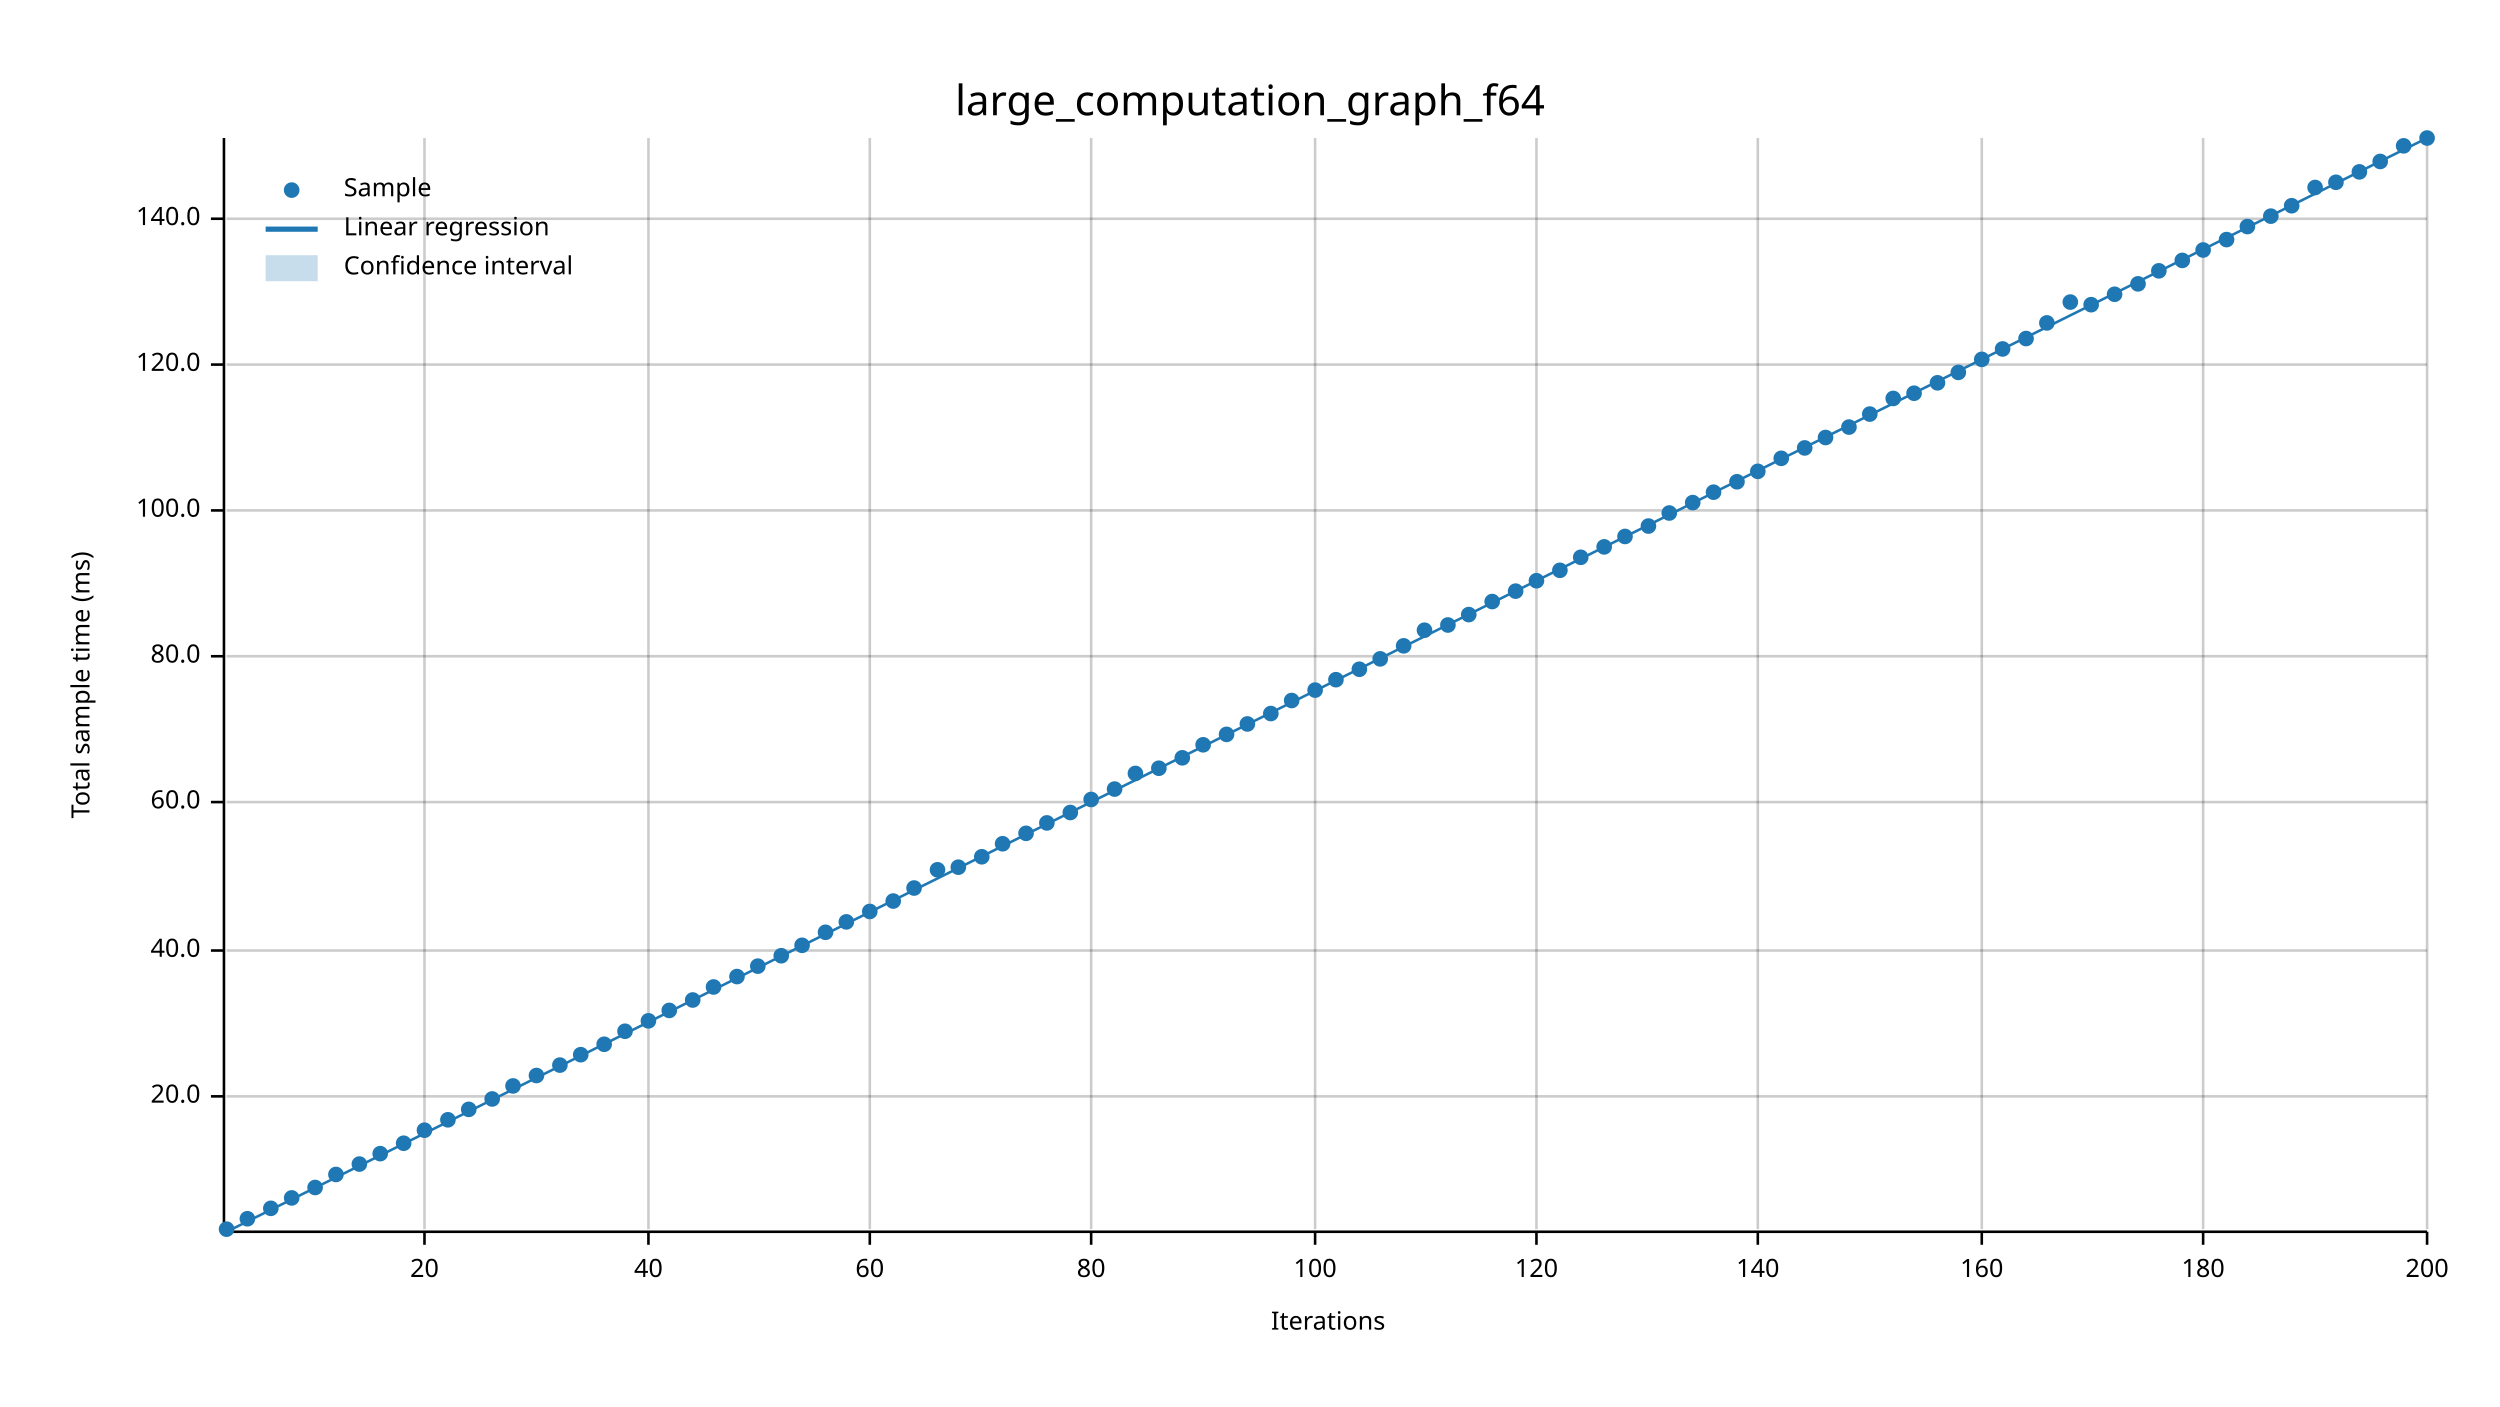
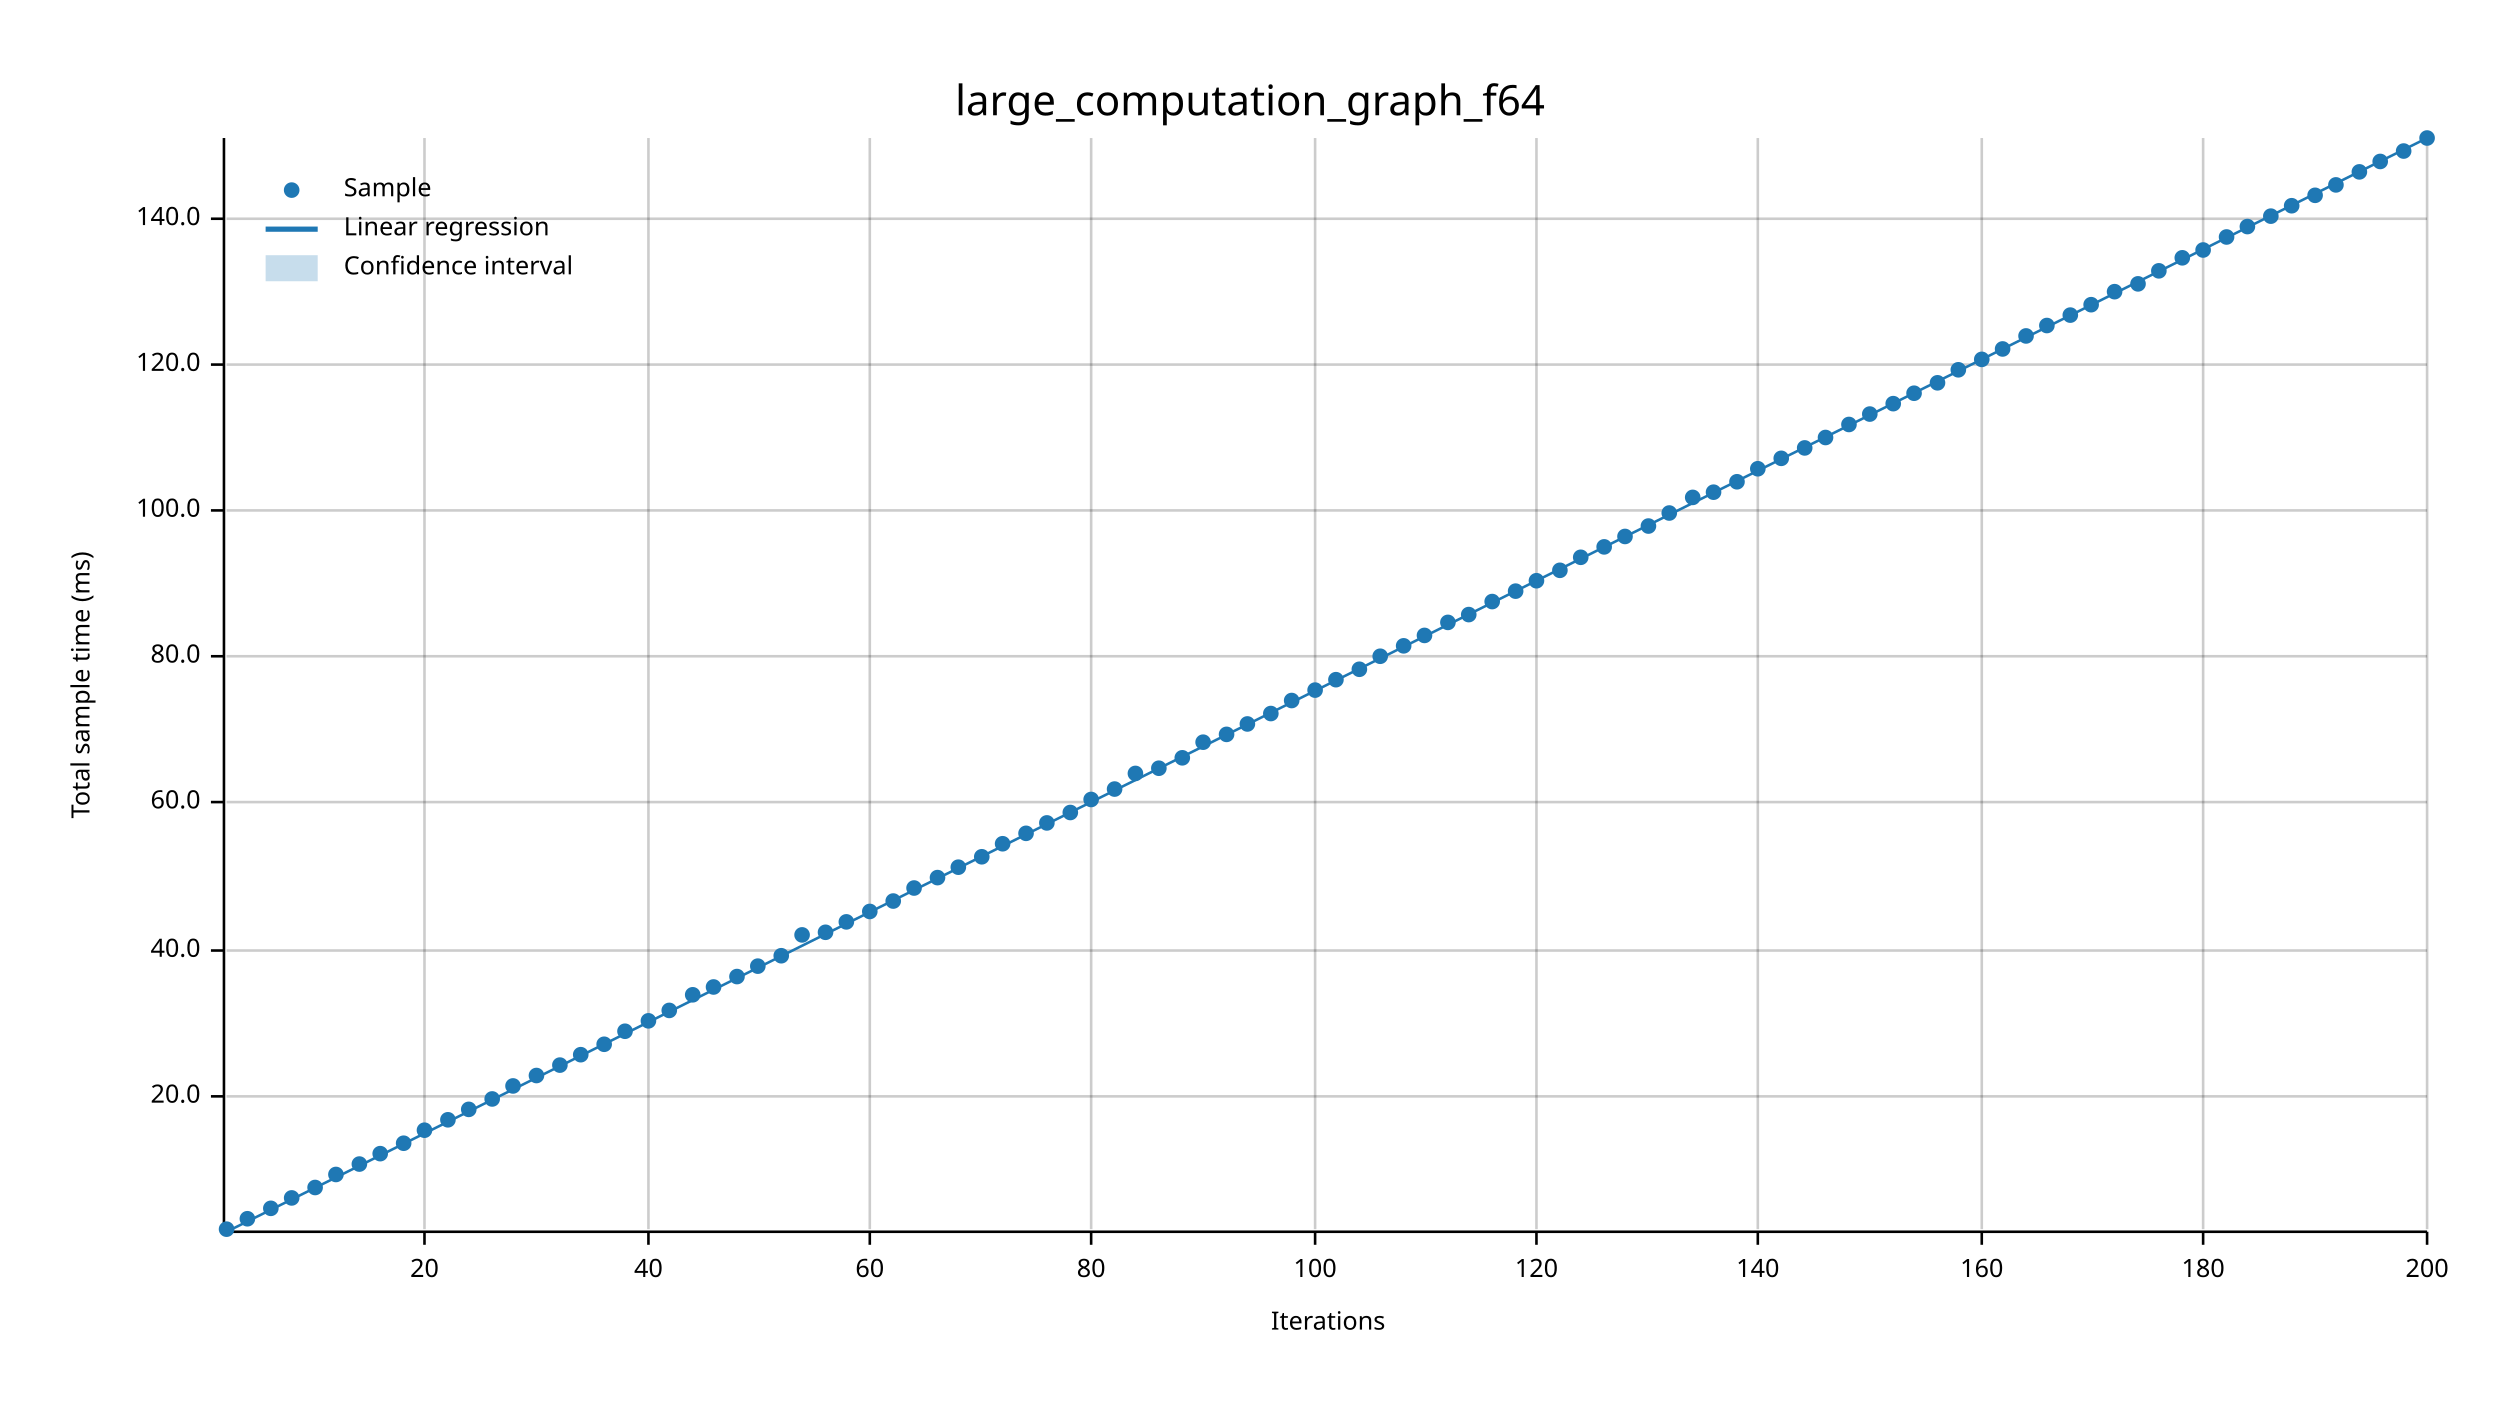
<svg xmlns="http://www.w3.org/2000/svg" width="960" height="540" viewBox="0 0 960 540">
  <text x="480" y="32" dy="0.76em" text-anchor="middle" font-family="sans-serif" font-size="16.129" opacity="1" fill="#000000">
large_computation_graph_f64
</text>
  <text x="27" y="263" dy="0.76em" text-anchor="middle" font-family="sans-serif" font-size="9.677" opacity="1" fill="#000000" transform="rotate(270, 27, 263)">
Total sample time (ms)
</text>
  <text x="510" y="513" dy="-0.5ex" text-anchor="middle" font-family="sans-serif" font-size="9.677" opacity="1" fill="#000000">
Iterations
</text>
  <line opacity="0.2" stroke="#000000" stroke-width="1" x1="163" y1="472" x2="163" y2="53" />
  <line opacity="0.2" stroke="#000000" stroke-width="1" x1="249" y1="472" x2="249" y2="53" />
  <line opacity="0.2" stroke="#000000" stroke-width="1" x1="334" y1="472" x2="334" y2="53" />
  <line opacity="0.2" stroke="#000000" stroke-width="1" x1="419" y1="472" x2="419" y2="53" />
  <line opacity="0.2" stroke="#000000" stroke-width="1" x1="505" y1="472" x2="505" y2="53" />
  <line opacity="0.2" stroke="#000000" stroke-width="1" x1="590" y1="472" x2="590" y2="53" />
  <line opacity="0.2" stroke="#000000" stroke-width="1" x1="675" y1="472" x2="675" y2="53" />
  <line opacity="0.2" stroke="#000000" stroke-width="1" x1="761" y1="472" x2="761" y2="53" />
  <line opacity="0.2" stroke="#000000" stroke-width="1" x1="846" y1="472" x2="846" y2="53" />
  <line opacity="0.2" stroke="#000000" stroke-width="1" x1="932" y1="472" x2="932" y2="53" />
  <line opacity="0.2" stroke="#000000" stroke-width="1" x1="87" y1="421" x2="932" y2="421" />
  <line opacity="0.2" stroke="#000000" stroke-width="1" x1="87" y1="365" x2="932" y2="365" />
  <line opacity="0.2" stroke="#000000" stroke-width="1" x1="87" y1="308" x2="932" y2="308" />
  <line opacity="0.2" stroke="#000000" stroke-width="1" x1="87" y1="252" x2="932" y2="252" />
  <line opacity="0.2" stroke="#000000" stroke-width="1" x1="87" y1="196" x2="932" y2="196" />
  <line opacity="0.2" stroke="#000000" stroke-width="1" x1="87" y1="140" x2="932" y2="140" />
  <line opacity="0.2" stroke="#000000" stroke-width="1" x1="87" y1="84" x2="932" y2="84" />
  <polyline fill="none" opacity="1" stroke="#000000" stroke-width="1" points="86,53 86,472 " />
  <text x="77" y="421" dy="0.5ex" text-anchor="end" font-family="sans-serif" font-size="9.677" opacity="1" fill="#000000">
20.0
</text>
  <polyline fill="none" opacity="1" stroke="#000000" stroke-width="1" points="81,421 86,421 " />
  <text x="77" y="365" dy="0.5ex" text-anchor="end" font-family="sans-serif" font-size="9.677" opacity="1" fill="#000000">
40.0
</text>
  <polyline fill="none" opacity="1" stroke="#000000" stroke-width="1" points="81,365 86,365 " />
  <text x="77" y="308" dy="0.5ex" text-anchor="end" font-family="sans-serif" font-size="9.677" opacity="1" fill="#000000">
60.0
</text>
  <polyline fill="none" opacity="1" stroke="#000000" stroke-width="1" points="81,308 86,308 " />
  <text x="77" y="252" dy="0.5ex" text-anchor="end" font-family="sans-serif" font-size="9.677" opacity="1" fill="#000000">
80.0
</text>
  <polyline fill="none" opacity="1" stroke="#000000" stroke-width="1" points="81,252 86,252 " />
  <text x="77" y="196" dy="0.5ex" text-anchor="end" font-family="sans-serif" font-size="9.677" opacity="1" fill="#000000">
100.0
</text>
  <polyline fill="none" opacity="1" stroke="#000000" stroke-width="1" points="81,196 86,196 " />
  <text x="77" y="140" dy="0.5ex" text-anchor="end" font-family="sans-serif" font-size="9.677" opacity="1" fill="#000000">
120.0
</text>
  <polyline fill="none" opacity="1" stroke="#000000" stroke-width="1" points="81,140 86,140 " />
  <text x="77" y="84" dy="0.5ex" text-anchor="end" font-family="sans-serif" font-size="9.677" opacity="1" fill="#000000">
140.0
</text>
  <polyline fill="none" opacity="1" stroke="#000000" stroke-width="1" points="81,84 86,84 " />
  <polyline fill="none" opacity="1" stroke="#000000" stroke-width="1" points="87,473 932,473 " />
  <text x="163" y="483" dy="0.76em" text-anchor="middle" font-family="sans-serif" font-size="9.677" opacity="1" fill="#000000">
20
</text>
  <polyline fill="none" opacity="1" stroke="#000000" stroke-width="1" points="163,473 163,478 " />
  <text x="249" y="483" dy="0.76em" text-anchor="middle" font-family="sans-serif" font-size="9.677" opacity="1" fill="#000000">
40
</text>
  <polyline fill="none" opacity="1" stroke="#000000" stroke-width="1" points="249,473 249,478 " />
  <text x="334" y="483" dy="0.76em" text-anchor="middle" font-family="sans-serif" font-size="9.677" opacity="1" fill="#000000">
60
</text>
  <polyline fill="none" opacity="1" stroke="#000000" stroke-width="1" points="334,473 334,478 " />
  <text x="419" y="483" dy="0.76em" text-anchor="middle" font-family="sans-serif" font-size="9.677" opacity="1" fill="#000000">
80
</text>
  <polyline fill="none" opacity="1" stroke="#000000" stroke-width="1" points="419,473 419,478 " />
  <text x="505" y="483" dy="0.76em" text-anchor="middle" font-family="sans-serif" font-size="9.677" opacity="1" fill="#000000">
100
</text>
  <polyline fill="none" opacity="1" stroke="#000000" stroke-width="1" points="505,473 505,478 " />
  <text x="590" y="483" dy="0.76em" text-anchor="middle" font-family="sans-serif" font-size="9.677" opacity="1" fill="#000000">
120
</text>
  <polyline fill="none" opacity="1" stroke="#000000" stroke-width="1" points="590,473 590,478 " />
  <text x="675" y="483" dy="0.76em" text-anchor="middle" font-family="sans-serif" font-size="9.677" opacity="1" fill="#000000">
140
</text>
  <polyline fill="none" opacity="1" stroke="#000000" stroke-width="1" points="675,473 675,478 " />
  <text x="761" y="483" dy="0.76em" text-anchor="middle" font-family="sans-serif" font-size="9.677" opacity="1" fill="#000000">
160
</text>
  <polyline fill="none" opacity="1" stroke="#000000" stroke-width="1" points="761,473 761,478 " />
  <text x="846" y="483" dy="0.76em" text-anchor="middle" font-family="sans-serif" font-size="9.677" opacity="1" fill="#000000">
180
</text>
  <polyline fill="none" opacity="1" stroke="#000000" stroke-width="1" points="846,473 846,478 " />
  <text x="932" y="483" dy="0.76em" text-anchor="middle" font-family="sans-serif" font-size="9.677" opacity="1" fill="#000000">
200
</text>
  <polyline fill="none" opacity="1" stroke="#000000" stroke-width="1" points="932,473 932,478 " />
  <circle cx="87" cy="472" r="3" opacity="1" fill="#1F78B4" stroke="none" stroke-width="1" />
  <circle cx="95" cy="468" r="3" opacity="1" fill="#1F78B4" stroke="none" stroke-width="1" />
  <circle cx="104" cy="464" r="3" opacity="1" fill="#1F78B4" stroke="none" stroke-width="1" />
  <circle cx="112" cy="460" r="3" opacity="1" fill="#1F78B4" stroke="none" stroke-width="1" />
  <circle cx="121" cy="456" r="3" opacity="1" fill="#1F78B4" stroke="none" stroke-width="1" />
  <circle cx="129" cy="451" r="3" opacity="1" fill="#1F78B4" stroke="none" stroke-width="1" />
  <circle cx="138" cy="447" r="3" opacity="1" fill="#1F78B4" stroke="none" stroke-width="1" />
  <circle cx="146" cy="443" r="3" opacity="1" fill="#1F78B4" stroke="none" stroke-width="1" />
  <circle cx="155" cy="439" r="3" opacity="1" fill="#1F78B4" stroke="none" stroke-width="1" />
  <circle cx="163" cy="434" r="3" opacity="1" fill="#1F78B4" stroke="none" stroke-width="1" />
  <circle cx="172" cy="430" r="3" opacity="1" fill="#1F78B4" stroke="none" stroke-width="1" />
  <circle cx="180" cy="426" r="3" opacity="1" fill="#1F78B4" stroke="none" stroke-width="1" />
  <circle cx="189" cy="422" r="3" opacity="1" fill="#1F78B4" stroke="none" stroke-width="1" />
  <circle cx="197" cy="417" r="3" opacity="1" fill="#1F78B4" stroke="none" stroke-width="1" />
  <circle cx="206" cy="413" r="3" opacity="1" fill="#1F78B4" stroke="none" stroke-width="1" />
  <circle cx="215" cy="409" r="3" opacity="1" fill="#1F78B4" stroke="none" stroke-width="1" />
  <circle cx="223" cy="405" r="3" opacity="1" fill="#1F78B4" stroke="none" stroke-width="1" />
  <circle cx="232" cy="401" r="3" opacity="1" fill="#1F78B4" stroke="none" stroke-width="1" />
  <circle cx="240" cy="396" r="3" opacity="1" fill="#1F78B4" stroke="none" stroke-width="1" />
  <circle cx="249" cy="392" r="3" opacity="1" fill="#1F78B4" stroke="none" stroke-width="1" />
  <circle cx="257" cy="388" r="3" opacity="1" fill="#1F78B4" stroke="none" stroke-width="1" />
-   <circle cx="266" cy="384" r="3" opacity="1" fill="#1F78B4" stroke="none" stroke-width="1" />
+   <circle cx="266" cy="382" r="3" opacity="1" fill="#1F78B4" stroke="none" stroke-width="1" />
  <circle cx="274" cy="379" r="3" opacity="1" fill="#1F78B4" stroke="none" stroke-width="1" />
  <circle cx="283" cy="375" r="3" opacity="1" fill="#1F78B4" stroke="none" stroke-width="1" />
  <circle cx="291" cy="371" r="3" opacity="1" fill="#1F78B4" stroke="none" stroke-width="1" />
  <circle cx="300" cy="367" r="3" opacity="1" fill="#1F78B4" stroke="none" stroke-width="1" />
-   <circle cx="308" cy="363" r="3" opacity="1" fill="#1F78B4" stroke="none" stroke-width="1" />
+   <circle cx="308" cy="359" r="3" opacity="1" fill="#1F78B4" stroke="none" stroke-width="1" />
  <circle cx="317" cy="358" r="3" opacity="1" fill="#1F78B4" stroke="none" stroke-width="1" />
  <circle cx="325" cy="354" r="3" opacity="1" fill="#1F78B4" stroke="none" stroke-width="1" />
  <circle cx="334" cy="350" r="3" opacity="1" fill="#1F78B4" stroke="none" stroke-width="1" />
  <circle cx="343" cy="346" r="3" opacity="1" fill="#1F78B4" stroke="none" stroke-width="1" />
  <circle cx="351" cy="341" r="3" opacity="1" fill="#1F78B4" stroke="none" stroke-width="1" />
-   <circle cx="360" cy="334" r="3" opacity="1" fill="#1F78B4" stroke="none" stroke-width="1" />
+   <circle cx="360" cy="337" r="3" opacity="1" fill="#1F78B4" stroke="none" stroke-width="1" />
  <circle cx="368" cy="333" r="3" opacity="1" fill="#1F78B4" stroke="none" stroke-width="1" />
  <circle cx="377" cy="329" r="3" opacity="1" fill="#1F78B4" stroke="none" stroke-width="1" />
  <circle cx="385" cy="324" r="3" opacity="1" fill="#1F78B4" stroke="none" stroke-width="1" />
  <circle cx="394" cy="320" r="3" opacity="1" fill="#1F78B4" stroke="none" stroke-width="1" />
  <circle cx="402" cy="316" r="3" opacity="1" fill="#1F78B4" stroke="none" stroke-width="1" />
  <circle cx="411" cy="312" r="3" opacity="1" fill="#1F78B4" stroke="none" stroke-width="1" />
  <circle cx="419" cy="307" r="3" opacity="1" fill="#1F78B4" stroke="none" stroke-width="1" />
  <circle cx="428" cy="303" r="3" opacity="1" fill="#1F78B4" stroke="none" stroke-width="1" />
  <circle cx="436" cy="297" r="3" opacity="1" fill="#1F78B4" stroke="none" stroke-width="1" />
  <circle cx="445" cy="295" r="3" opacity="1" fill="#1F78B4" stroke="none" stroke-width="1" />
  <circle cx="454" cy="291" r="3" opacity="1" fill="#1F78B4" stroke="none" stroke-width="1" />
-   <circle cx="462" cy="286" r="3" opacity="1" fill="#1F78B4" stroke="none" stroke-width="1" />
+   <circle cx="462" cy="285" r="3" opacity="1" fill="#1F78B4" stroke="none" stroke-width="1" />
  <circle cx="471" cy="282" r="3" opacity="1" fill="#1F78B4" stroke="none" stroke-width="1" />
  <circle cx="479" cy="278" r="3" opacity="1" fill="#1F78B4" stroke="none" stroke-width="1" />
  <circle cx="488" cy="274" r="3" opacity="1" fill="#1F78B4" stroke="none" stroke-width="1" />
  <circle cx="496" cy="269" r="3" opacity="1" fill="#1F78B4" stroke="none" stroke-width="1" />
  <circle cx="505" cy="265" r="3" opacity="1" fill="#1F78B4" stroke="none" stroke-width="1" />
  <circle cx="513" cy="261" r="3" opacity="1" fill="#1F78B4" stroke="none" stroke-width="1" />
  <circle cx="522" cy="257" r="3" opacity="1" fill="#1F78B4" stroke="none" stroke-width="1" />
-   <circle cx="530" cy="253" r="3" opacity="1" fill="#1F78B4" stroke="none" stroke-width="1" />
+   <circle cx="530" cy="252" r="3" opacity="1" fill="#1F78B4" stroke="none" stroke-width="1" />
  <circle cx="539" cy="248" r="3" opacity="1" fill="#1F78B4" stroke="none" stroke-width="1" />
-   <circle cx="547" cy="242" r="3" opacity="1" fill="#1F78B4" stroke="none" stroke-width="1" />
-   <circle cx="556" cy="240" r="3" opacity="1" fill="#1F78B4" stroke="none" stroke-width="1" />
+   <circle cx="547" cy="244" r="3" opacity="1" fill="#1F78B4" stroke="none" stroke-width="1" />
+   <circle cx="556" cy="239" r="3" opacity="1" fill="#1F78B4" stroke="none" stroke-width="1" />
  <circle cx="564" cy="236" r="3" opacity="1" fill="#1F78B4" stroke="none" stroke-width="1" />
  <circle cx="573" cy="231" r="3" opacity="1" fill="#1F78B4" stroke="none" stroke-width="1" />
  <circle cx="582" cy="227" r="3" opacity="1" fill="#1F78B4" stroke="none" stroke-width="1" />
  <circle cx="590" cy="223" r="3" opacity="1" fill="#1F78B4" stroke="none" stroke-width="1" />
  <circle cx="599" cy="219" r="3" opacity="1" fill="#1F78B4" stroke="none" stroke-width="1" />
  <circle cx="607" cy="214" r="3" opacity="1" fill="#1F78B4" stroke="none" stroke-width="1" />
  <circle cx="616" cy="210" r="3" opacity="1" fill="#1F78B4" stroke="none" stroke-width="1" />
  <circle cx="624" cy="206" r="3" opacity="1" fill="#1F78B4" stroke="none" stroke-width="1" />
  <circle cx="633" cy="202" r="3" opacity="1" fill="#1F78B4" stroke="none" stroke-width="1" />
  <circle cx="641" cy="197" r="3" opacity="1" fill="#1F78B4" stroke="none" stroke-width="1" />
-   <circle cx="650" cy="193" r="3" opacity="1" fill="#1F78B4" stroke="none" stroke-width="1" />
+   <circle cx="650" cy="191" r="3" opacity="1" fill="#1F78B4" stroke="none" stroke-width="1" />
  <circle cx="658" cy="189" r="3" opacity="1" fill="#1F78B4" stroke="none" stroke-width="1" />
  <circle cx="667" cy="185" r="3" opacity="1" fill="#1F78B4" stroke="none" stroke-width="1" />
-   <circle cx="675" cy="181" r="3" opacity="1" fill="#1F78B4" stroke="none" stroke-width="1" />
+   <circle cx="675" cy="180" r="3" opacity="1" fill="#1F78B4" stroke="none" stroke-width="1" />
  <circle cx="684" cy="176" r="3" opacity="1" fill="#1F78B4" stroke="none" stroke-width="1" />
  <circle cx="693" cy="172" r="3" opacity="1" fill="#1F78B4" stroke="none" stroke-width="1" />
  <circle cx="701" cy="168" r="3" opacity="1" fill="#1F78B4" stroke="none" stroke-width="1" />
-   <circle cx="710" cy="164" r="3" opacity="1" fill="#1F78B4" stroke="none" stroke-width="1" />
+   <circle cx="710" cy="163" r="3" opacity="1" fill="#1F78B4" stroke="none" stroke-width="1" />
  <circle cx="718" cy="159" r="3" opacity="1" fill="#1F78B4" stroke="none" stroke-width="1" />
-   <circle cx="727" cy="153" r="3" opacity="1" fill="#1F78B4" stroke="none" stroke-width="1" />
+   <circle cx="727" cy="155" r="3" opacity="1" fill="#1F78B4" stroke="none" stroke-width="1" />
  <circle cx="735" cy="151" r="3" opacity="1" fill="#1F78B4" stroke="none" stroke-width="1" />
  <circle cx="744" cy="147" r="3" opacity="1" fill="#1F78B4" stroke="none" stroke-width="1" />
-   <circle cx="752" cy="143" r="3" opacity="1" fill="#1F78B4" stroke="none" stroke-width="1" />
+   <circle cx="752" cy="142" r="3" opacity="1" fill="#1F78B4" stroke="none" stroke-width="1" />
  <circle cx="761" cy="138" r="3" opacity="1" fill="#1F78B4" stroke="none" stroke-width="1" />
  <circle cx="769" cy="134" r="3" opacity="1" fill="#1F78B4" stroke="none" stroke-width="1" />
-   <circle cx="778" cy="130" r="3" opacity="1" fill="#1F78B4" stroke="none" stroke-width="1" />
-   <circle cx="786" cy="124" r="3" opacity="1" fill="#1F78B4" stroke="none" stroke-width="1" />
-   <circle cx="795" cy="116" r="3" opacity="1" fill="#1F78B4" stroke="none" stroke-width="1" />
+   <circle cx="778" cy="129" r="3" opacity="1" fill="#1F78B4" stroke="none" stroke-width="1" />
+   <circle cx="786" cy="125" r="3" opacity="1" fill="#1F78B4" stroke="none" stroke-width="1" />
+   <circle cx="795" cy="121" r="3" opacity="1" fill="#1F78B4" stroke="none" stroke-width="1" />
  <circle cx="803" cy="117" r="3" opacity="1" fill="#1F78B4" stroke="none" stroke-width="1" />
-   <circle cx="812" cy="113" r="3" opacity="1" fill="#1F78B4" stroke="none" stroke-width="1" />
+   <circle cx="812" cy="112" r="3" opacity="1" fill="#1F78B4" stroke="none" stroke-width="1" />
  <circle cx="821" cy="109" r="3" opacity="1" fill="#1F78B4" stroke="none" stroke-width="1" />
  <circle cx="829" cy="104" r="3" opacity="1" fill="#1F78B4" stroke="none" stroke-width="1" />
-   <circle cx="838" cy="100" r="3" opacity="1" fill="#1F78B4" stroke="none" stroke-width="1" />
+   <circle cx="838" cy="99" r="3" opacity="1" fill="#1F78B4" stroke="none" stroke-width="1" />
  <circle cx="846" cy="96" r="3" opacity="1" fill="#1F78B4" stroke="none" stroke-width="1" />
-   <circle cx="855" cy="92" r="3" opacity="1" fill="#1F78B4" stroke="none" stroke-width="1" />
+   <circle cx="855" cy="91" r="3" opacity="1" fill="#1F78B4" stroke="none" stroke-width="1" />
  <circle cx="863" cy="87" r="3" opacity="1" fill="#1F78B4" stroke="none" stroke-width="1" />
  <circle cx="872" cy="83" r="3" opacity="1" fill="#1F78B4" stroke="none" stroke-width="1" />
  <circle cx="880" cy="79" r="3" opacity="1" fill="#1F78B4" stroke="none" stroke-width="1" />
-   <circle cx="889" cy="72" r="3" opacity="1" fill="#1F78B4" stroke="none" stroke-width="1" />
-   <circle cx="897" cy="70" r="3" opacity="1" fill="#1F78B4" stroke="none" stroke-width="1" />
+   <circle cx="889" cy="75" r="3" opacity="1" fill="#1F78B4" stroke="none" stroke-width="1" />
+   <circle cx="897" cy="71" r="3" opacity="1" fill="#1F78B4" stroke="none" stroke-width="1" />
  <circle cx="906" cy="66" r="3" opacity="1" fill="#1F78B4" stroke="none" stroke-width="1" />
  <circle cx="914" cy="62" r="3" opacity="1" fill="#1F78B4" stroke="none" stroke-width="1" />
-   <circle cx="923" cy="56" r="3" opacity="1" fill="#1F78B4" stroke="none" stroke-width="1" />
+   <circle cx="923" cy="58" r="3" opacity="1" fill="#1F78B4" stroke="none" stroke-width="1" />
  <circle cx="932" cy="53" r="3" opacity="1" fill="#1F78B4" stroke="none" stroke-width="1" />
  <polyline fill="none" opacity="1" stroke="#1F78B4" stroke-width="1" points="87,473 932,53 " />
  <polygon opacity="0.25" fill="#1F78B4" points="87,473 932,53 932,53 " />
  <text x="132" y="68" dy="0.76em" text-anchor="start" font-family="sans-serif" font-size="9.677" opacity="1" fill="#000000">
Sample
</text>
  <text x="132" y="83" dy="0.76em" text-anchor="start" font-family="sans-serif" font-size="9.677" opacity="1" fill="#000000">
Linear regression
</text>
  <text x="132" y="98" dy="0.76em" text-anchor="start" font-family="sans-serif" font-size="9.677" opacity="1" fill="#000000">
Confidence interval
</text>
  <circle cx="112" cy="73" r="3" opacity="1" fill="#1F78B4" stroke="none" stroke-width="1" />
  <polyline fill="none" opacity="1" stroke="#1F78B4" stroke-width="2" points="102,88 122,88 " />
  <rect x="102" y="98" width="20" height="10" opacity="0.25" fill="#1F78B4" stroke="none" />
</svg>
